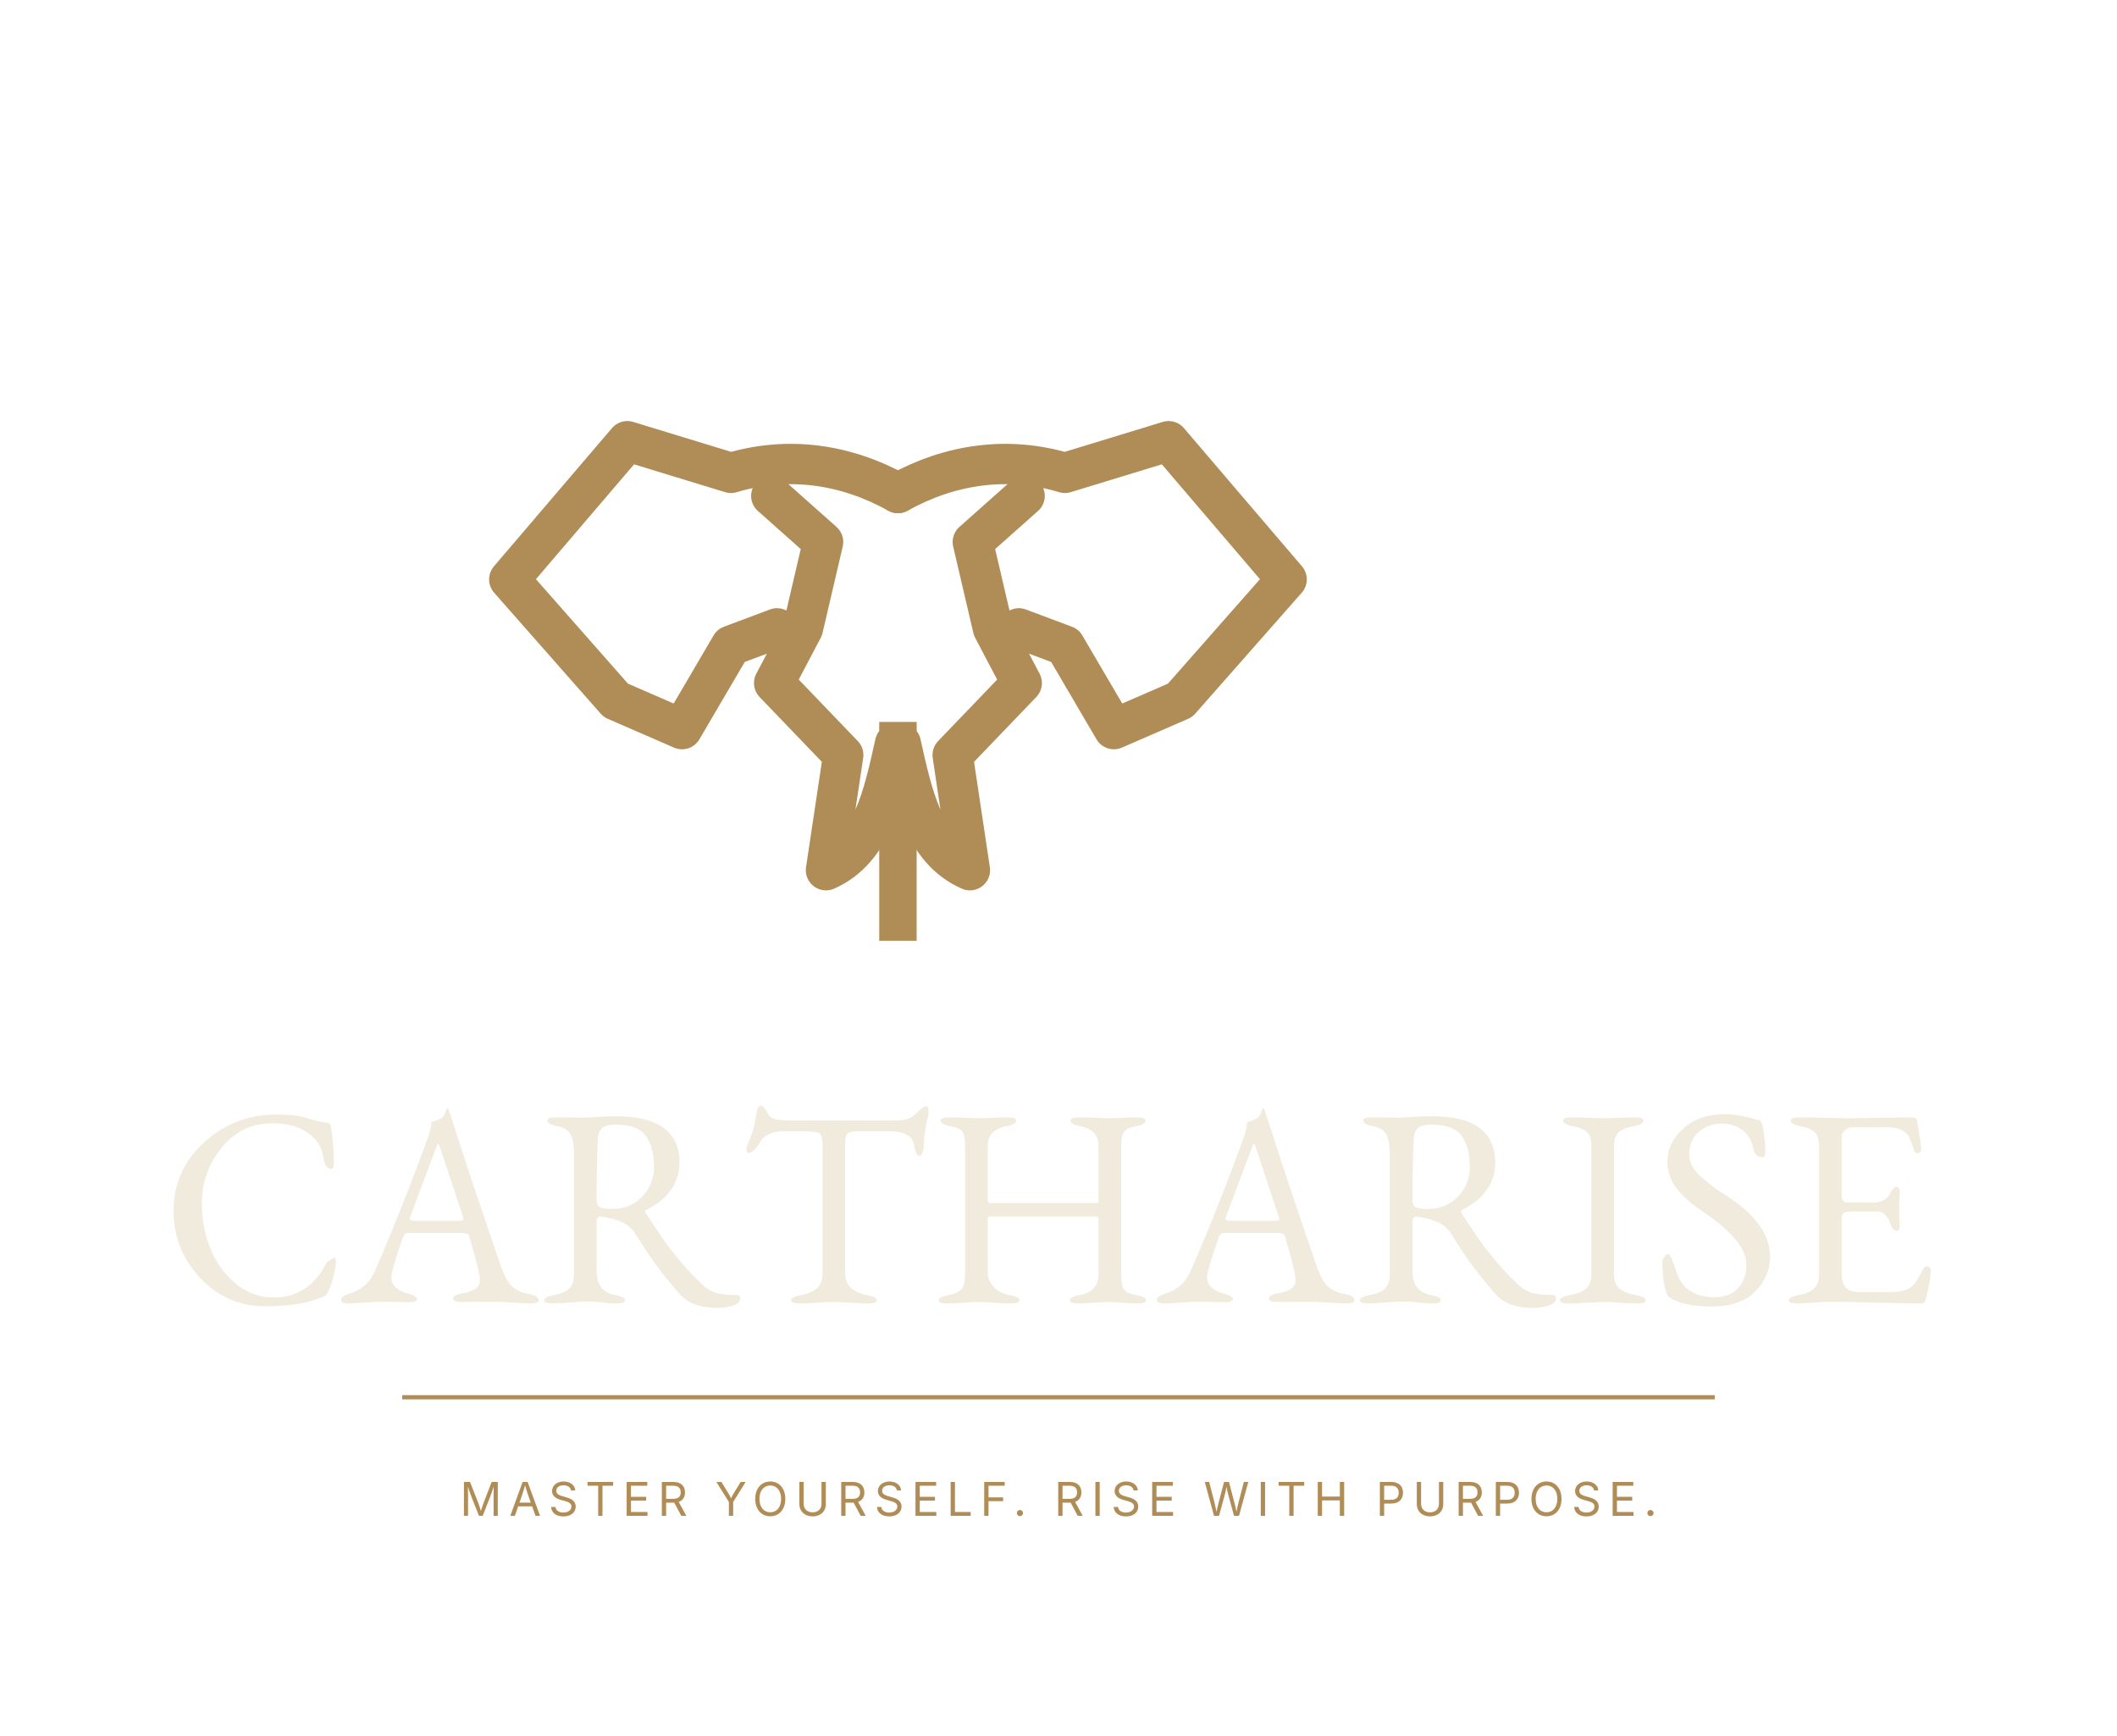
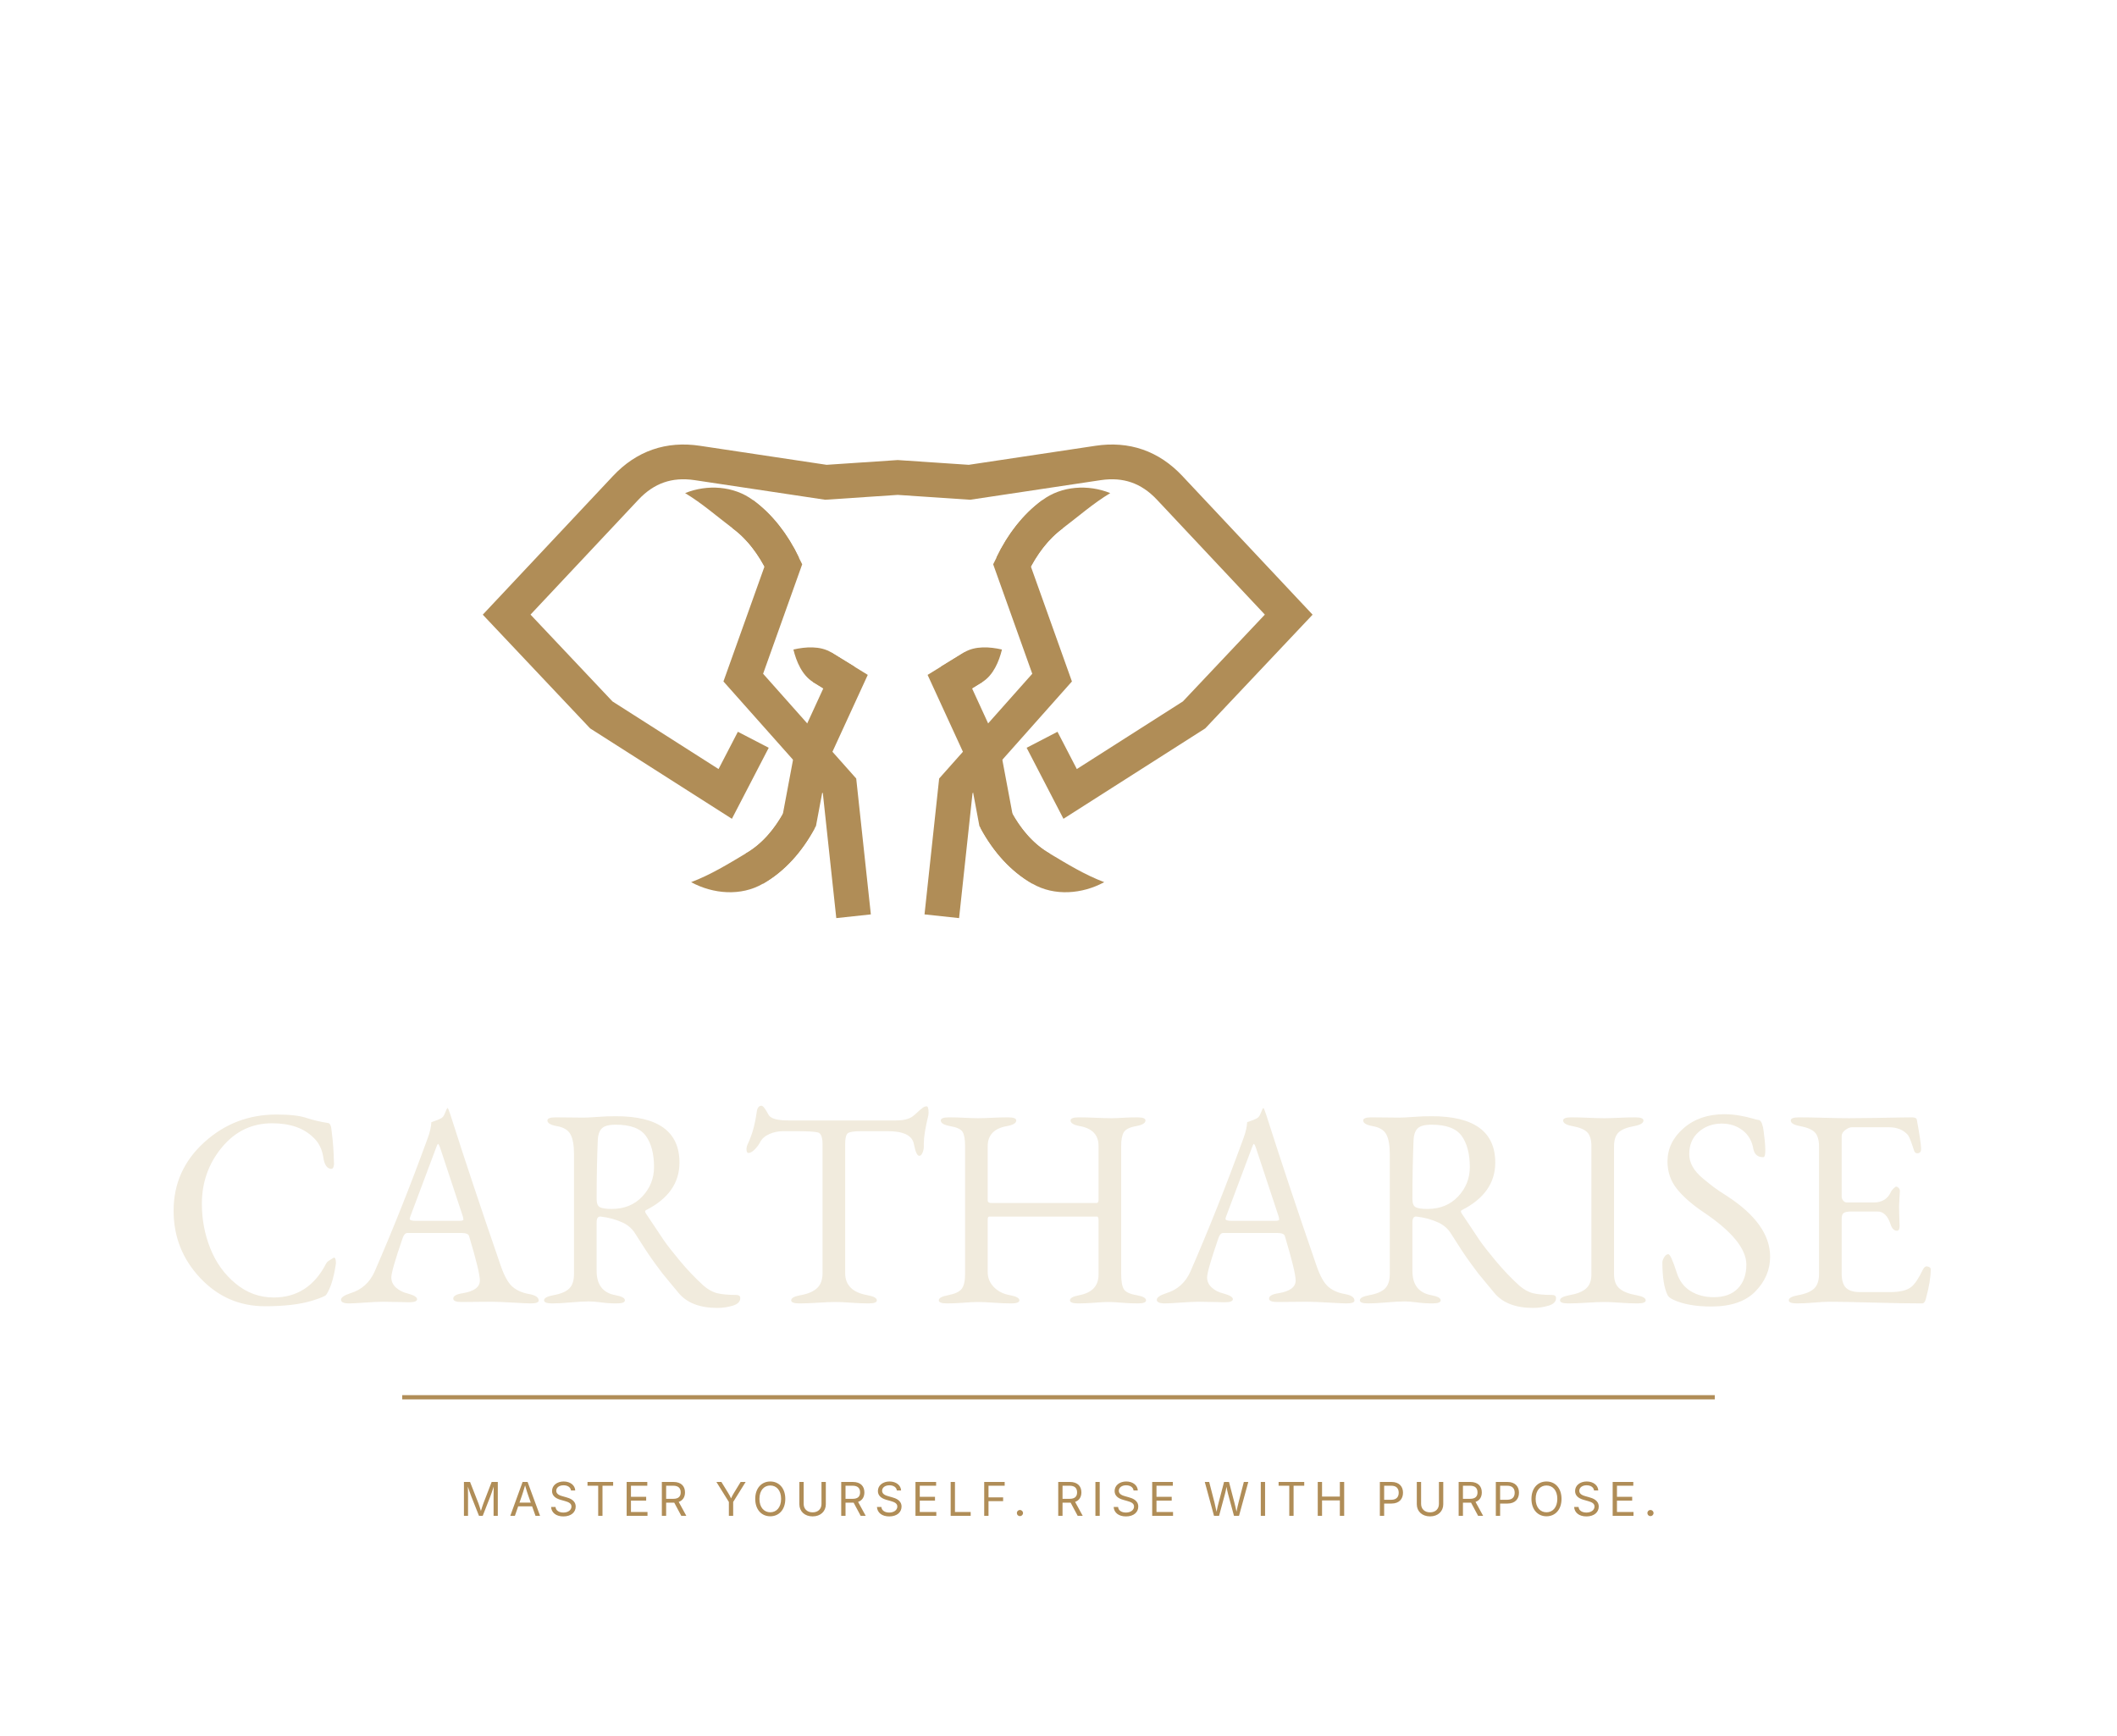
<svg xmlns="http://www.w3.org/2000/svg" width="1000" height="820" viewBox="0 0 1000 820">
-   <g transform="translate(76 18) scale(1.36)">
-     <g fill="none" stroke="#B08D57" stroke-width="14" stroke-linejoin="round" stroke-linecap="round">
-       <path d="M256 158 C238 148 218 145 198 151 L162 140 L121 188 L158 230 L181 240 L198 211 L214 205" />
-       <path d="M256 158 C274 148 294 145 314 151 L350 140 L391 188 L354 230 L331 240 L314 211 L298 205" />
-       <path d="M212 159 L230 175 L223 205 L213 224 L237 249 L231 289 C247 282 251 263 255 245" />
-       <path d="M300 159 L282 175 L289 205 L299 224 L275 249 L281 289 C265 282 261 263 257 245" />
+   <g transform="translate(100.708 -1.492) scale(1.263)">
+     <g fill="none" stroke="#B08D57" stroke-width="13" stroke-linejoin="miter" stroke-miterlimit="6" stroke-linecap="butt">
+       <path d="M202 277.85 L191.5 298.1 L145.15 268.55 L109.75 231.05 L154.3 183.61 Q165.25 171.95 181.07 174.33 L229.15 181.55 L256 179.75 L282.85 181.55 L330.93 174.33 Q346.75 171.95 357.7 183.61 L402.25 231.05 L366.85 268.55 L320.5 298.1 L310 277.85" />
+       <path d="M198.06 193.48 Q207.25 200.23 213.25 212.6 L198.25 254.6 L234.25 295.1 L239.5 343.85" />
+       <path d="M313.94 193.48 Q304.75 200.23 298.75 212.6 L313.75 254.6 L277.75 295.1 L272.5 343.85" />
+       <path d="M227.72 250.7 L236.5 256.1 L223.75 283.85 L219.25 307.85 Q212.5 320.23 202.38 326.04" />
+       <path d="M284.27 250.7 L275.5 256.1 L288.25 283.85 L292.75 307.85 Q299.5 320.23 309.62 326.04" />
    </g>
-     <g fill="none" stroke="#B08D57" stroke-width="13" stroke-linejoin="round" stroke-linecap="round">
-       <path d="M256 244 L256 307" stroke-linecap="square" />
+     <g fill="#B08D57">
+       <path d="M176.5 185.6 C182.85 189.42 188.33 194.26 194.21 198.71 C200.04 202.98 204.3 209.03 207.42 215.47 L219.08 209.73 C215.06 201.4 209.42 193.73 201.91 188.24 C194.71 182.86 184.68 182.27 176.5 185.6 Z" />
+       <path d="M335.5 185.6 C327.32 182.27 317.29 182.86 310.09 188.24 C302.58 193.73 296.94 201.4 292.92 209.73 L304.58 215.47 C307.7 209.03 311.96 202.98 317.79 198.71 C323.67 194.26 329.15 189.42 335.5 185.6 Z" />
+       <path d="M217 244.1 C218.1 248.59 220.23 253.68 224.32 256.24 C227.24 258.04 230.17 259.84 233.09 261.64 L239.91 250.56 C236.98 248.76 234.06 246.96 231.13 245.16 C227.01 242.67 221.51 243.06 217 244.1 Z" />
+       <path d="M295 244.1 C290.49 243.06 284.99 242.67 280.87 245.16 C277.94 246.96 275.02 248.76 272.09 250.56 L278.91 261.64 C281.83 259.84 284.76 258.04 287.68 256.24 C291.77 253.68 293.9 248.59 295 244.1 Z" />
+       <path d="M178.75 331.1 C186.88 335.54 197.4 336.46 205.61 331.67 C213.97 326.91 220.38 319.39 224.93 311 L213.57 304.7 C210.15 311 205.44 316.8 199.14 320.4 C192.5 324.37 186.02 328.35 178.75 331.1 Z" />
+       <path d="M333.25 331.1 C325.98 328.35 319.5 324.37 312.86 320.4 C306.56 316.8 301.85 311 298.43 304.7 L287.07 311 C291.62 319.39 298.03 326.91 306.39 331.67 C314.6 336.46 325.12 335.54 333.25 331.1 Z" />
    </g>
  </g>
  <path d="M58.594,13.703 Q58.906,14.203 59.406,14.547 Q59.906,14.906 60.453,15.203 Q61.000,15.500 61.094,15.594 Q61.203,15.703 61.297,15.703 Q62.000,15.703 62.000,13.797 Q62.000,13.594 61.953,13.344 Q61.906,13.094 61.906,13.000 Q60.797,5.906 58.594,2.594 Q58.203,1.906 53.703,0.500 Q47.297,-1.500 36.906,-1.500 Q23.406,-1.500 14.000,8.500 Q4.594,18.500 4.594,32.297 Q4.594,46.594 15.391,56.438 Q26.203,66.297 41.000,66.297 Q48.000,66.297 51.594,65.094 Q55.203,63.906 59.203,63.297 Q60.297,63.203 60.500,60.297 Q61.203,54.906 61.297,49.406 Q61.406,48.594 61.156,47.797 Q60.906,47.000 60.203,47.094 Q58.203,47.297 57.594,50.797 Q57.000,55.406 54.094,58.094 Q49.000,63.203 39.406,63.203 Q28.703,63.203 21.641,54.641 Q14.594,46.094 14.594,34.703 Q14.594,26.406 17.594,18.906 Q20.594,11.406 26.547,6.500 Q32.500,1.594 40.000,1.594 Q52.406,1.594 58.594,13.703 Z M97.297,54.203 L88.297,30.203 Q88.094,29.594 88.094,29.406 Q88.094,28.703 90.203,28.703 L105.703,28.703 Q107.094,28.703 107.094,29.203 Q107.094,29.406 106.906,30.203 L99.000,54.094 Q98.406,55.906 98.094,55.906 Q97.906,55.906 97.297,54.203 Z M130.797,-0.500 Q129.594,-0.500 124.500,-0.203 Q119.406,0.094 116.906,0.094 Q114.797,0.094 111.094,0.047 Q107.406,0.000 106.406,0.000 Q103.500,0.000 103.500,1.203 Q103.500,2.594 106.797,3.094 Q112.906,4.094 112.906,7.594 Q112.906,10.594 109.094,23.297 Q108.797,24.406 106.406,24.406 L87.297,24.406 Q86.203,24.406 85.594,22.594 Q81.594,11.000 81.594,8.703 Q81.594,6.594 83.250,5.094 Q84.906,3.594 87.406,3.000 Q90.703,2.094 90.703,1.000 Q90.703,-0.094 87.797,-0.094 Q87.094,-0.094 83.937,0.000 Q80.797,0.094 78.703,0.094 Q76.406,0.094 72.297,-0.203 Q68.203,-0.500 66.703,-0.500 Q63.797,-0.500 63.797,0.797 Q63.797,2.000 67.094,3.094 Q73.094,4.906 75.703,10.797 Q85.297,32.797 94.406,57.797 Q95.094,59.594 95.391,61.047 Q95.703,62.500 95.703,63.047 Q95.703,63.594 95.797,63.594 Q98.500,64.500 99.406,65.094 Q100.000,65.500 100.391,66.391 Q100.797,67.297 101.047,67.938 Q101.297,68.594 101.500,68.594 Q101.703,68.594 102.500,66.203 Q109.906,42.906 120.297,12.797 Q122.203,7.297 124.500,5.344 Q126.797,3.406 130.406,2.797 Q133.703,2.203 133.703,0.500 Q133.703,-0.500 130.797,-0.500 Z M171.700,32.500 Q170.997,32.203 171.700,31.203 Q176.200,24.406 177.950,21.844 Q179.700,19.297 183.653,14.547 Q187.606,9.797 191.997,5.797 Q194.403,3.703 196.903,3.094 Q199.403,2.500 203.497,2.500 Q204.997,2.500 204.997,1.406 Q204.997,-0.500 202.341,-1.297 Q199.700,-2.094 196.903,-2.094 Q187.497,-2.094 183.106,3.297 Q182.606,3.906 180.403,6.547 Q178.200,9.203 177.450,10.141 Q176.700,11.094 174.950,13.500 Q173.200,15.906 171.544,18.406 Q169.903,20.906 167.903,24.094 Q166.403,26.594 163.606,28.000 Q159.997,29.703 155.700,30.203 Q154.903,30.297 154.544,29.750 Q154.200,29.203 154.200,28.203 L154.200,11.000 Q154.200,3.594 160.903,2.406 Q164.200,1.797 164.200,0.594 Q164.200,-0.500 161.294,-0.500 Q158.403,-0.500 155.794,-0.141 Q153.200,0.203 151.497,0.203 Q148.997,0.203 145.091,-0.141 Q141.200,-0.500 138.497,-0.500 Q135.606,-0.500 135.606,0.594 Q135.606,1.797 138.903,2.406 Q142.794,3.094 144.497,4.750 Q146.200,6.406 146.200,10.000 L146.200,52.203 Q146.200,57.000 144.950,59.297 Q143.700,61.594 140.106,62.203 Q136.794,62.797 136.794,64.203 Q136.794,65.297 139.700,65.297 Q142.606,65.297 145.106,65.250 Q147.606,65.203 149.497,65.203 Q151.200,65.203 154.497,65.453 Q157.794,65.703 160.997,65.703 Q183.497,65.703 183.497,49.297 Q183.497,38.500 171.700,32.500 Z M174.497,47.703 Q174.497,54.703 171.637,58.703 Q168.794,62.703 160.997,62.703 Q157.200,62.703 155.950,61.297 Q154.700,59.906 154.606,57.297 Q154.200,47.594 154.200,36.406 Q154.200,34.094 155.403,33.500 Q156.606,32.906 159.497,32.906 Q166.200,32.906 170.341,37.297 Q174.497,41.703 174.497,47.703 Z M242.094,10.203 Q242.094,3.797 250.000,2.406 Q253.297,1.797 253.297,0.594 Q253.297,-0.500 250.406,-0.500 Q247.594,-0.500 244.250,-0.250 Q240.906,0.000 238.703,0.000 Q236.297,0.000 232.500,-0.250 Q228.703,-0.500 225.906,-0.500 Q223.000,-0.500 223.000,0.594 Q223.000,1.797 226.297,2.406 Q230.203,3.094 232.141,4.891 Q234.094,6.703 234.094,10.203 L234.094,55.703 Q234.094,59.703 232.297,60.000 Q230.406,60.406 224.906,60.406 L220.203,60.406 Q217.594,60.406 215.297,59.406 Q213.000,58.406 212.000,56.500 Q211.406,55.297 210.156,54.000 Q208.906,52.703 207.906,52.703 Q207.203,52.703 207.203,54.000 Q207.203,55.000 207.703,56.000 Q209.906,60.594 210.797,67.094 Q211.094,69.406 212.500,69.406 Q213.297,69.406 215.000,66.203 Q216.094,64.203 222.000,64.203 L260.094,64.203 Q263.906,64.203 265.906,65.594 Q266.594,66.094 267.641,67.094 Q268.703,68.094 269.453,68.641 Q270.203,69.203 270.891,69.203 Q271.594,69.203 271.594,66.906 Q271.594,66.703 271.547,66.391 Q271.500,66.094 271.500,66.000 Q269.906,59.406 269.906,56.094 L269.906,54.906 Q269.906,53.906 269.453,52.797 Q269.000,51.703 268.297,51.703 Q267.203,51.703 266.406,55.797 Q265.594,60.406 257.203,60.406 L247.703,60.406 Q243.906,60.406 243.000,59.656 Q242.094,58.906 242.094,55.797 L242.094,10.203 Z M339.703,10.000 Q339.703,6.094 340.641,4.547 Q341.594,3.000 345.203,2.406 Q348.500,1.797 348.500,0.594 Q348.500,-0.500 345.594,-0.500 Q342.703,-0.500 339.891,-0.250 Q337.094,0.000 335.187,0.000 Q333.297,0.000 330.297,-0.250 Q327.297,-0.500 324.500,-0.500 Q321.594,-0.500 321.594,0.594 Q321.594,1.797 324.906,2.406 Q331.703,3.703 331.703,9.703 L331.703,28.703 Q331.703,30.203 331.203,30.203 L293.000,30.203 Q292.500,30.203 292.500,29.094 L292.500,10.594 Q292.500,7.500 294.703,5.250 Q296.906,3.000 300.406,2.406 Q303.703,1.797 303.703,0.594 Q303.703,-0.500 300.797,-0.500 Q298.000,-0.500 294.641,-0.250 Q291.297,0.000 289.094,0.000 Q287.094,0.000 284.000,-0.250 Q280.906,-0.500 278.094,-0.500 Q275.203,-0.500 275.203,0.594 Q275.203,1.797 278.500,2.406 Q282.094,3.094 283.297,4.641 Q284.500,6.203 284.500,9.906 L284.500,55.094 Q284.500,58.797 283.594,60.188 Q282.703,61.594 279.203,62.203 Q275.906,62.797 275.906,64.203 Q275.906,65.297 278.797,65.297 Q281.703,65.297 284.500,65.141 Q287.297,65.000 289.094,65.000 Q291.000,65.000 293.891,65.141 Q296.797,65.297 299.687,65.297 Q302.594,65.297 302.594,64.203 Q302.594,62.797 299.297,62.203 Q292.500,61.000 292.500,55.094 L292.500,35.906 Q292.500,35.000 293.906,35.000 L331.000,35.000 Q331.703,35.000 331.703,36.203 L331.703,55.203 Q331.703,61.000 325.094,62.203 Q321.797,62.797 321.797,64.203 Q321.797,65.297 324.703,65.297 Q327.500,65.297 330.844,65.141 Q334.203,65.000 336.297,65.000 Q337.906,65.000 340.203,65.141 Q342.500,65.297 345.391,65.297 Q348.297,65.297 348.297,64.203 Q348.297,62.797 345.000,62.203 Q341.594,61.594 340.641,60.047 Q339.703,58.500 339.703,55.203 L339.703,10.000 Z M385.797,54.203 L376.797,30.203 Q376.594,29.594 376.594,29.406 Q376.594,28.703 378.703,28.703 L394.203,28.703 Q395.594,28.703 395.594,29.203 Q395.594,29.406 395.406,30.203 L387.500,54.094 Q386.906,55.906 386.594,55.906 Q386.406,55.906 385.797,54.203 Z M419.297,-0.500 Q418.094,-0.500 413.000,-0.203 Q407.906,0.094 405.406,0.094 Q403.297,0.094 399.594,0.047 Q395.906,0.000 394.906,0.000 Q392.000,0.000 392.000,1.203 Q392.000,2.594 395.297,3.094 Q401.406,4.094 401.406,7.594 Q401.406,10.594 397.594,23.297 Q397.297,24.406 394.906,24.406 L375.797,24.406 Q374.703,24.406 374.094,22.594 Q370.094,11.000 370.094,8.703 Q370.094,6.594 371.750,5.094 Q373.406,3.594 375.906,3.000 Q379.203,2.094 379.203,1.000 Q379.203,-0.094 376.297,-0.094 Q375.594,-0.094 372.437,0.000 Q369.297,0.094 367.203,0.094 Q364.906,0.094 360.797,-0.203 Q356.703,-0.500 355.203,-0.500 Q352.297,-0.500 352.297,0.797 Q352.297,2.000 355.594,3.094 Q361.594,4.906 364.203,10.797 Q373.797,32.797 382.906,57.797 Q383.594,59.594 383.891,61.047 Q384.203,62.500 384.203,63.047 Q384.203,63.594 384.297,63.594 Q387.000,64.500 387.906,65.094 Q388.500,65.500 388.891,66.391 Q389.297,67.297 389.547,67.938 Q389.797,68.594 390.000,68.594 Q390.203,68.594 391.000,66.203 Q398.406,42.906 408.797,12.797 Q410.703,7.297 413.000,5.344 Q415.297,3.406 418.906,2.797 Q422.203,2.203 422.203,0.500 Q422.203,-0.500 419.297,-0.500 Z M460.200,32.500 Q459.497,32.203 460.200,31.203 Q464.700,24.406 466.450,21.844 Q468.200,19.297 472.153,14.547 Q476.106,9.797 480.497,5.797 Q482.903,3.703 485.403,3.094 Q487.903,2.500 491.997,2.500 Q493.497,2.500 493.497,1.406 Q493.497,-0.500 490.841,-1.297 Q488.200,-2.094 485.403,-2.094 Q475.997,-2.094 471.606,3.297 Q471.106,3.906 468.903,6.547 Q466.700,9.203 465.950,10.141 Q465.200,11.094 463.450,13.500 Q461.700,15.906 460.044,18.406 Q458.403,20.906 456.403,24.094 Q454.903,26.594 452.106,28.000 Q448.497,29.703 444.200,30.203 Q443.403,30.297 443.044,29.750 Q442.700,29.203 442.700,28.203 L442.700,11.000 Q442.700,3.594 449.403,2.406 Q452.700,1.797 452.700,0.594 Q452.700,-0.500 449.794,-0.500 Q446.903,-0.500 444.294,-0.141 Q441.700,0.203 439.997,0.203 Q437.497,0.203 433.591,-0.141 Q429.700,-0.500 426.997,-0.500 Q424.106,-0.500 424.106,0.594 Q424.106,1.797 427.403,2.406 Q431.294,3.094 432.997,4.750 Q434.700,6.406 434.700,10.000 L434.700,52.203 Q434.700,57.000 433.450,59.297 Q432.200,61.594 428.606,62.203 Q425.294,62.797 425.294,64.203 Q425.294,65.297 428.200,65.297 Q431.106,65.297 433.606,65.250 Q436.106,65.203 437.997,65.203 Q439.700,65.203 442.997,65.453 Q446.294,65.703 449.497,65.703 Q471.997,65.703 471.997,49.297 Q471.997,38.500 460.200,32.500 Z M462.997,47.703 Q462.997,54.703 460.137,58.703 Q457.294,62.703 449.497,62.703 Q445.700,62.703 444.450,61.297 Q443.200,59.906 443.106,57.297 Q442.700,47.594 442.700,36.406 Q442.700,34.094 443.903,33.500 Q445.106,32.906 447.997,32.906 Q454.700,32.906 458.841,37.297 Q462.997,41.703 462.997,47.703 Z M506.000,55.000 Q506.000,58.500 504.547,60.000 Q503.094,61.500 499.297,62.203 Q496.000,62.797 496.000,64.203 Q496.000,65.297 498.906,65.297 Q501.703,65.297 505.047,65.141 Q508.406,65.000 510.594,65.000 Q512.594,65.000 515.641,65.141 Q518.703,65.297 521.500,65.297 Q524.406,65.297 524.406,64.203 Q524.406,62.797 521.094,62.203 Q517.203,61.500 515.594,59.953 Q514.000,58.406 514.000,55.000 L514.000,9.797 Q514.000,6.406 515.953,4.750 Q517.906,3.094 521.906,2.406 Q525.203,1.797 525.203,0.594 Q525.203,-0.500 522.297,-0.500 Q519.500,-0.500 516.141,-0.250 Q512.797,0.000 510.594,0.000 Q508.203,0.000 504.391,-0.250 Q500.594,-0.500 497.797,-0.500 Q494.906,-0.500 494.906,0.594 Q494.906,1.797 498.203,2.406 Q502.203,3.094 504.094,4.750 Q506.000,6.406 506.000,9.797 L506.000,55.000 Z M549.297,1.703 Q554.797,1.703 557.797,4.797 Q560.797,7.906 560.797,13.203 Q560.797,21.594 545.594,31.797 Q539.500,35.906 536.203,40.047 Q532.906,44.203 532.906,49.703 Q532.906,56.500 538.594,61.453 Q544.297,66.406 553.000,66.406 Q555.797,66.406 558.547,65.906 Q561.297,65.406 562.937,64.906 Q564.594,64.406 564.906,64.406 Q566.094,64.406 566.594,62.094 Q566.703,61.906 566.891,60.547 Q567.094,59.203 567.297,57.141 Q567.500,55.094 567.500,53.703 Q567.500,51.203 566.797,51.203 Q563.906,51.203 563.297,54.000 Q562.594,58.297 559.500,60.688 Q556.406,63.094 552.094,63.094 Q547.297,63.094 543.937,60.141 Q540.594,57.203 540.594,52.297 Q540.594,50.000 541.797,47.844 Q543.000,45.703 545.547,43.594 Q548.094,41.500 549.500,40.453 Q550.906,39.406 553.906,37.500 Q569.203,27.594 569.203,16.000 Q569.203,9.094 564.000,3.750 Q558.797,-1.594 548.406,-1.594 Q540.094,-1.594 535.000,0.797 Q533.297,1.594 532.906,2.500 Q531.094,6.297 531.094,14.000 Q531.094,14.797 531.750,15.844 Q532.406,16.906 533.203,16.906 Q534.094,16.906 536.203,10.297 Q537.594,6.000 541.094,3.844 Q544.594,1.703 549.297,1.703 Z M594.500,10.203 Q594.500,6.500 596.047,5.000 Q597.594,3.500 601.094,3.500 L611.500,3.500 Q616.797,3.500 619.094,5.297 Q621.000,6.797 623.297,11.594 Q623.906,12.703 624.703,12.594 Q626.000,12.406 626.000,11.500 Q626.000,7.500 624.297,1.203 Q623.906,-0.500 622.906,-0.500 Q616.094,-0.500 605.500,-0.203 Q594.906,0.094 590.203,0.094 Q588.094,0.094 584.797,-0.203 Q581.500,-0.500 578.703,-0.500 Q575.797,-0.500 575.797,0.594 Q575.797,1.797 579.094,2.406 Q583.000,3.094 584.750,4.750 Q586.500,6.406 586.500,9.906 L586.500,54.906 Q586.500,58.406 585.047,59.953 Q583.594,61.500 579.797,62.203 Q576.500,62.797 576.500,64.203 Q576.500,65.297 579.406,65.297 Q583.203,65.297 588.453,65.141 Q593.703,65.000 597.094,65.000 Q601.094,65.000 606.390,65.094 Q611.703,65.203 615.390,65.250 Q619.094,65.297 619.297,65.297 Q621.000,65.297 621.094,64.406 Q622.594,56.297 622.594,54.094 Q622.594,52.594 621.203,52.594 Q620.406,52.594 620.094,53.594 Q618.594,58.297 617.906,59.094 Q615.500,61.797 611.203,61.797 L598.094,61.797 Q597.094,61.797 595.797,60.844 Q594.500,59.906 594.500,58.594 L594.500,37.406 Q594.500,36.500 595.047,35.844 Q595.594,35.203 596.297,35.203 L605.906,35.203 Q610.297,35.203 612.000,39.094 Q612.203,39.500 612.844,40.141 Q613.500,40.797 613.797,40.797 Q614.203,40.797 614.640,40.344 Q615.094,39.906 615.094,39.203 Q615.094,38.797 614.937,36.688 Q614.797,34.594 614.797,33.703 Q614.797,32.594 614.890,29.891 Q615.000,27.203 615.000,26.906 Q615.000,25.203 614.094,25.203 Q612.500,25.203 611.797,27.500 Q610.297,32.000 607.203,32.000 L597.906,32.000 Q596.000,32.000 595.250,31.500 Q594.500,31.000 594.500,29.406 L594.500,10.203 Z" fill="#F1EBDD" transform="translate(75.8642 615) scale(1.3357 -1.3357)" />
  <line x1="190" y1="660" x2="810" y2="660" stroke="#B08D57" stroke-width="2" />
  <text x="500" y="716" text-anchor="middle" font-family="Inter,Arial,sans-serif" font-size="22" letter-spacing="3.4" fill="#B08D57">MASTER YOURSELF. RISE WITH PURPOSE.</text>
</svg>
